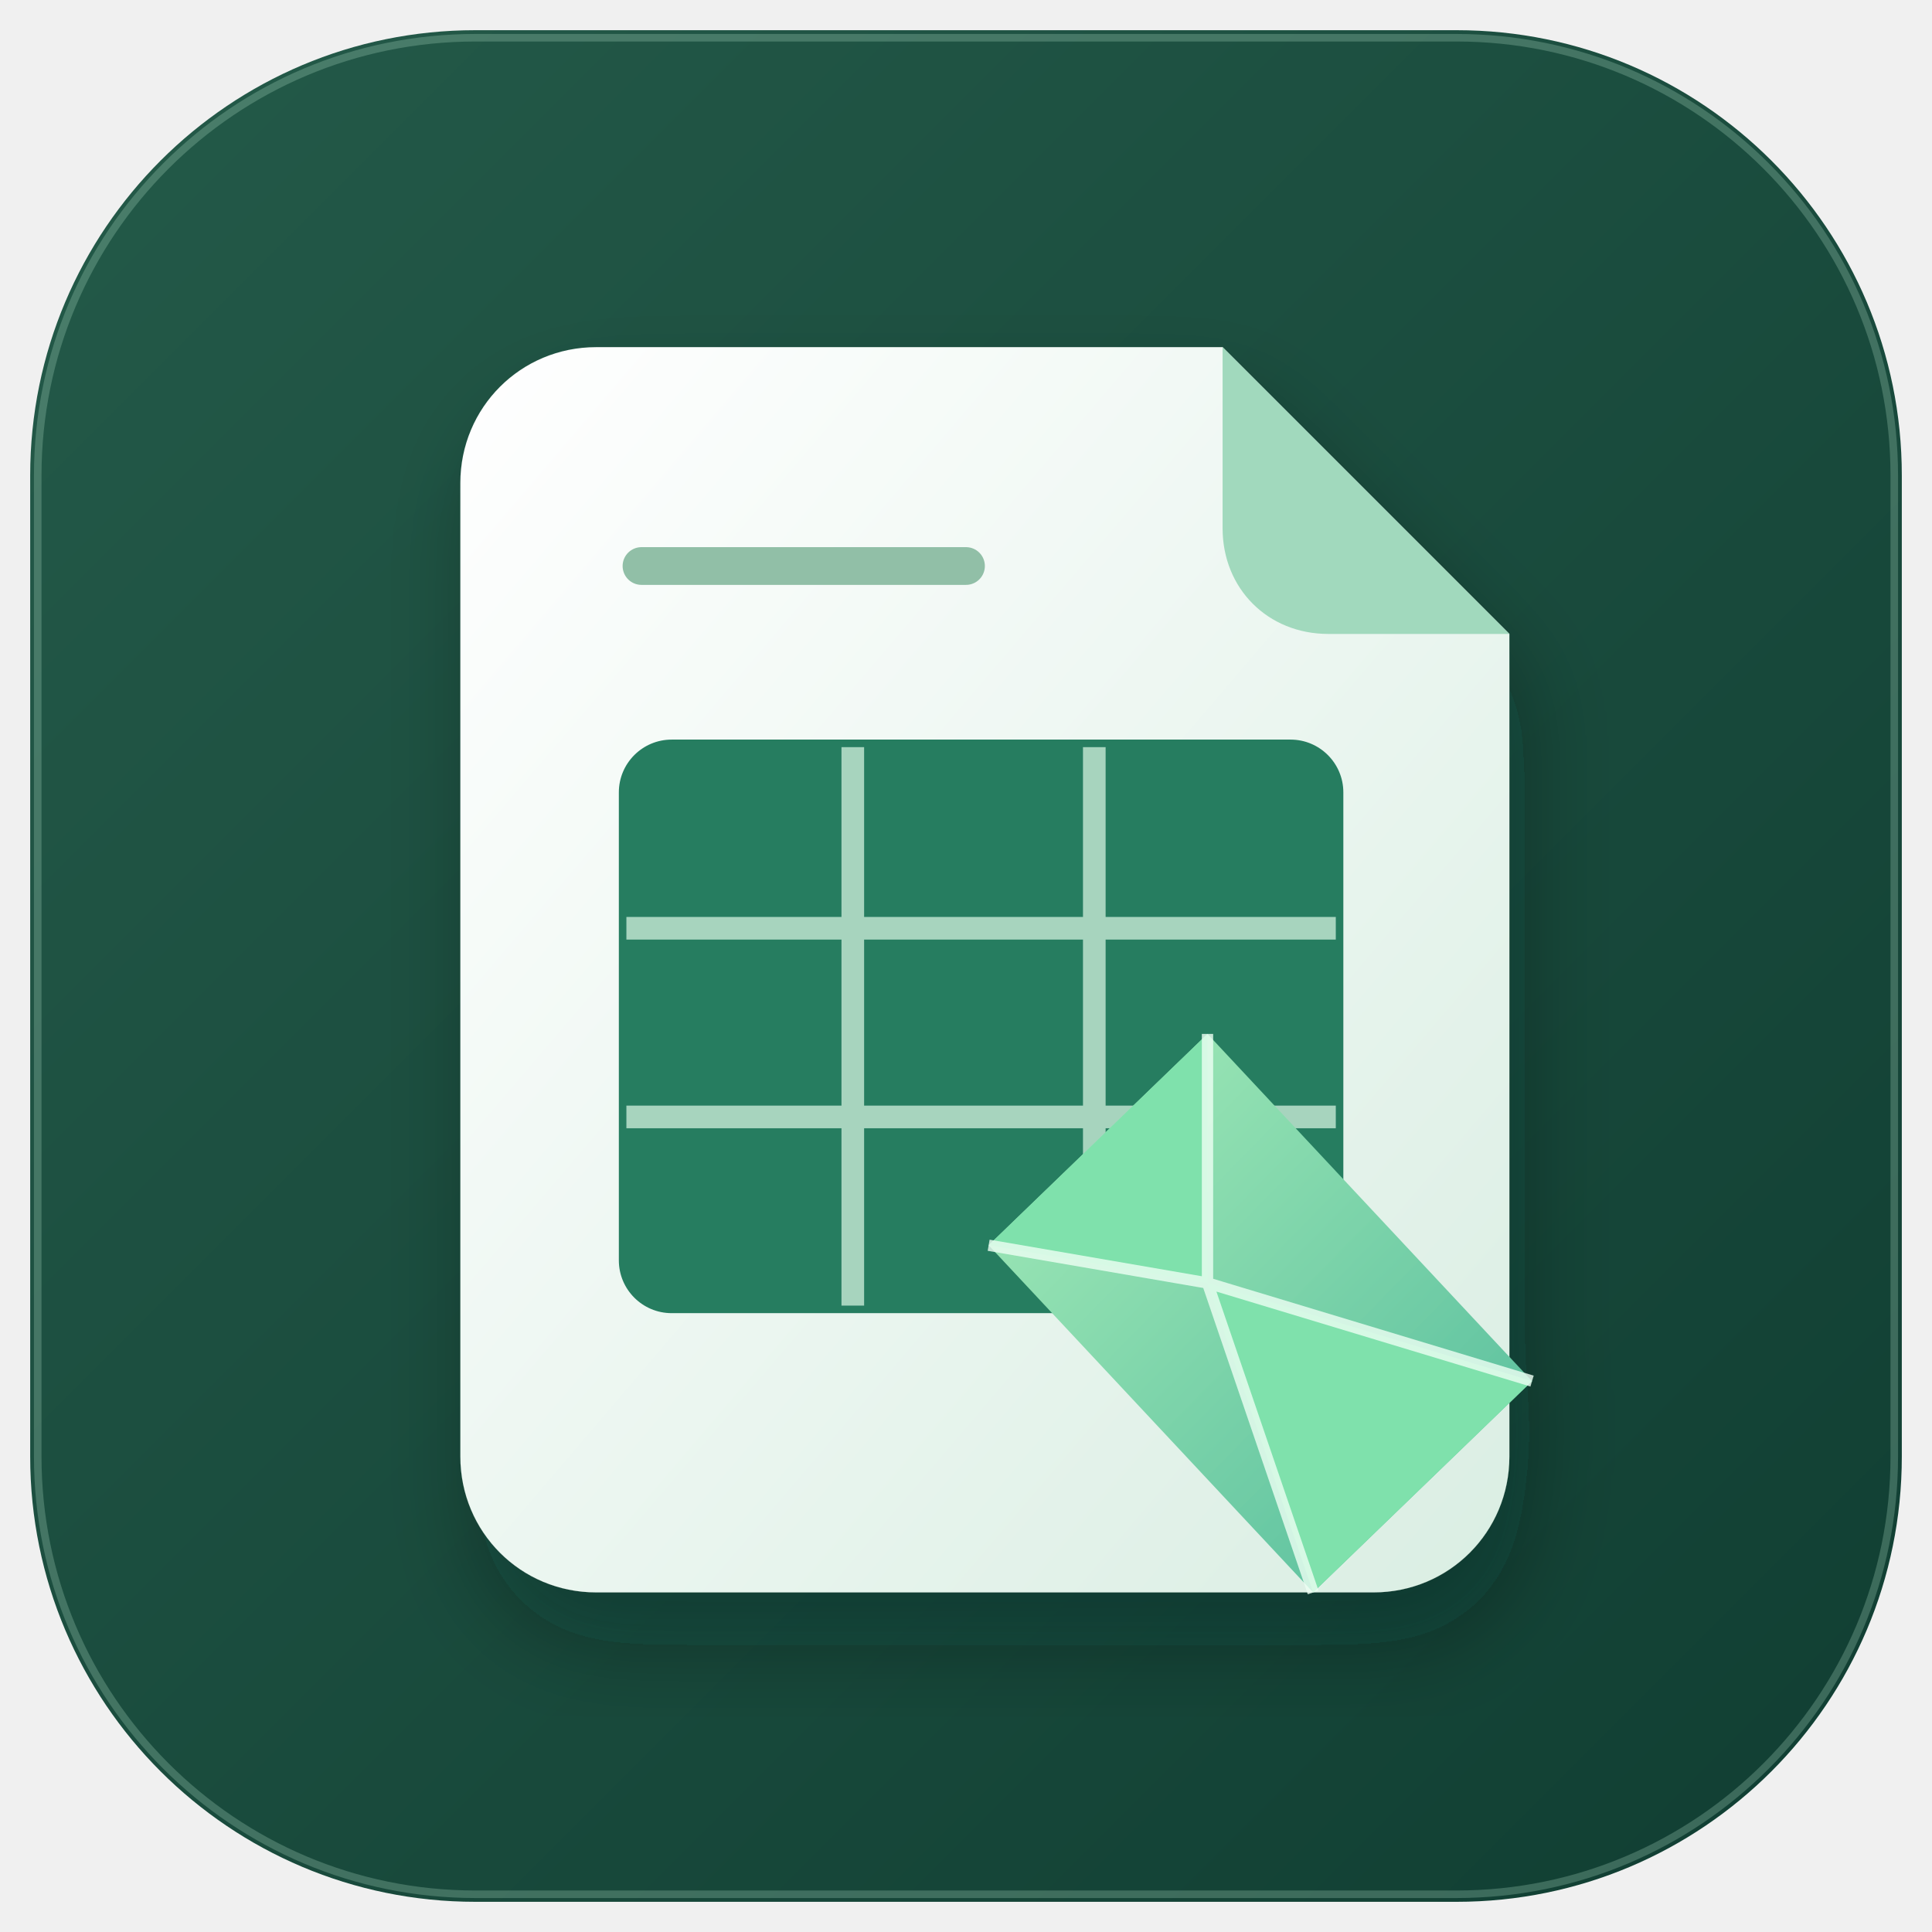
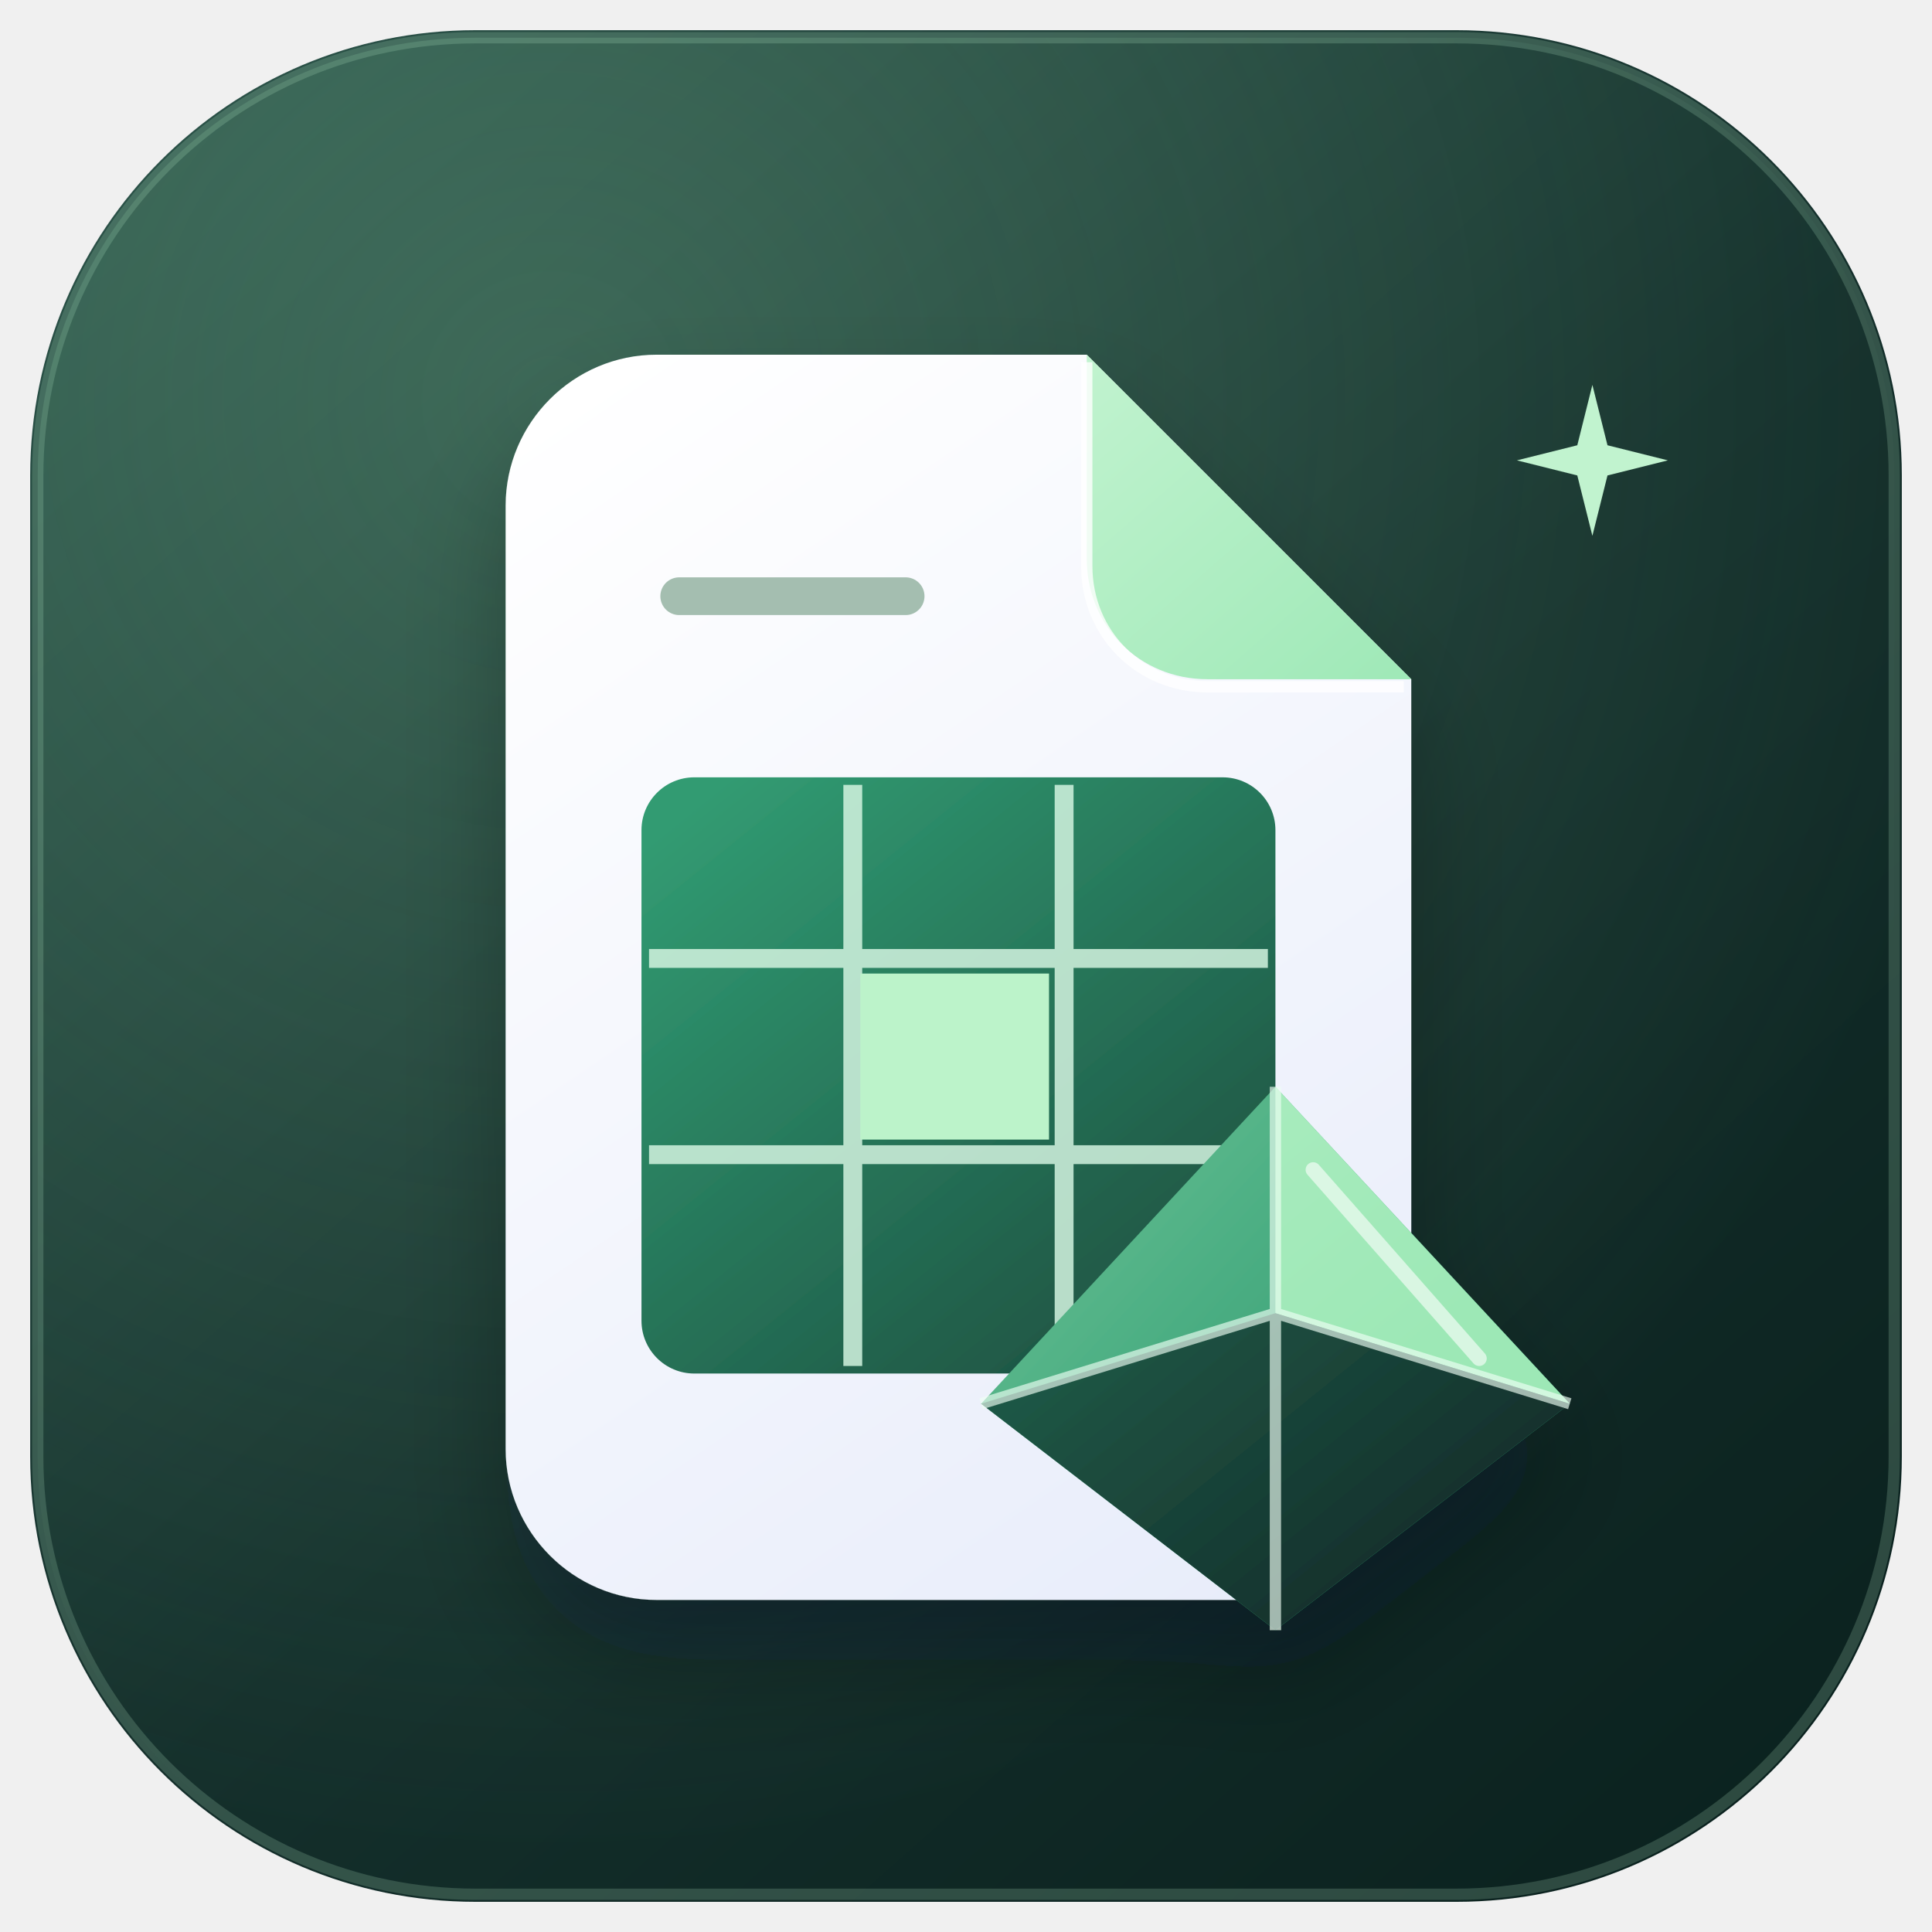
<svg xmlns="http://www.w3.org/2000/svg" width="256" height="256" viewBox="0 0 256 256" role="img" aria-label="Prisma Sheets">
  <defs>
-     <linearGradient id="tile" x2="1" y2="1">
-       <stop stop-color="#245a49" />
-       <stop offset="1" stop-color="#103e32" />
+     <linearGradient id="tile" x1="25" y1="17" x2="228" y2="246" gradientUnits="userSpaceOnUse">
+       <stop stop-color="#2a5147" />
+       <stop offset=".53" stop-color="#142f2b" />
+       <stop offset="1" stop-color="#0b221f" />
    </linearGradient>
-     <linearGradient id="paper" x2="1" y2="1">
+     <linearGradient id="paper" x1="76" y1="51" x2="184" y2="210" gradientUnits="userSpaceOnUse">
      <stop stop-color="#fff" />
-       <stop offset="1" stop-color="#daeee3" />
+       <stop offset="1" stop-color="#e7ecfa" />
    </linearGradient>
-     <linearGradient id="facet" x2="1" y2="1">
-       <stop stop-color="#a7edb9" />
-       <stop offset="1" stop-color="#51ba9b" />
+     <linearGradient id="fold" x1="143" y1="48" x2="185" y2="96" gradientUnits="userSpaceOnUse">
+       <stop stop-color="#c1f3cf" />
+       <stop offset="1" stop-color="#9de8b6" />
    </linearGradient>
-     <filter id="shadow">
-       <feDropShadow dy="7" stdDeviation="6" flood-color="#08291f" flood-opacity=".3" />
+     <linearGradient id="accent" x1="80" y1="95" x2="188" y2="195" gradientUnits="userSpaceOnUse">
+       <stop stop-color="#9de8b6" />
+       <stop offset="1" stop-color="#319b72" />
+     </linearGradient>
+     <linearGradient id="light" x1="105" y1="75" x2="189" y2="178" gradientUnits="userSpaceOnUse">
+       <stop stop-color="#c1f3cf" />
+       <stop offset="1" stop-color="#9de8b6" />
+     </linearGradient>
+     <linearGradient id="deep" x1="104" y1="97" x2="191" y2="205" gradientUnits="userSpaceOnUse">
+       <stop stop-color="#319b72" />
+       <stop offset="1" stop-color="#142f2b" />
+     </linearGradient>
+     <radialGradient id="glow" cx="73" cy="53" r="193" gradientUnits="userSpaceOnUse">
+       <stop stop-color="#9de8b6" stop-opacity=".22" />
+       <stop offset="1" stop-color="#9de8b6" stop-opacity="0" />
+     </radialGradient>
+     <filter id="shadow" x="-35%" y="-25%" width="180%" height="170%">
+       <feDropShadow dx="0" dy="8" stdDeviation="7" flood-color="#060b20" flood-opacity=".28" />
    </filter>
  </defs>
  <rect x="4" y="4" width="248" height="248" rx="59" fill="url(#tile)" />
-   <rect x="5" y="5" width="246" height="246" rx="58" fill="none" stroke="#bdebd0" stroke-opacity=".25" />
+   <rect x="5" y="5" width="246" height="246" rx="58" fill="url(#glow)" stroke="#c1f3cf" stroke-opacity=".19" stroke-width="1.5" />
  <g filter="url(#shadow)">
-     <path d="M79 46h83l38 38v109c0 10-8 18-18 18H79c-10 0-18-8-18-18V64c0-10 8-18 18-18Z" fill="url(#paper)" />
-     <path d="M162 46v24c0 8 6 14 14 14h24Z" fill="#a1d9bd" />
-     <rect x="82" y="98" width="96" height="76" rx="7" fill="#267d61" />
-     <path d="M83 123h94M83 148h94M113 99v74M145 99v74" stroke="#c6ead6" stroke-width="3" stroke-opacity=".8" />
-     <path d="m160 137 43 46-29 28-43-46Z" fill="url(#facet)" />
-     <path d="m160 137 0 33 43 13-29 28-14-41-29-5Z" fill="#7fe1ac" />
-     <path d="m160 137 0 33 43 13M131 165l29 5 14 41" fill="none" stroke="#edfff3" stroke-width="1.5" stroke-opacity=".8" />
+     <path d="M87 47h57l43 43v102c0 11-9 20-20 20H87c-11 0-20-9-20-20V67c0-11 9-20 20-20Z" fill="url(#paper)" />
+     <path d="m144 47 43 43h-27c-9 0-16-7-16-16Z" fill="url(#fold)" />
+     <path d="M144 48v27c0 9 7 16 16 16h26" fill="none" stroke="#fff" stroke-width="1.5" stroke-opacity=".8" />
+     <path d="M90 79h30" stroke="#a4beb0" stroke-width="5" stroke-linecap="round" />
+     <rect x="85" y="103" width="84" height="79" rx="7" fill="url(#deep)" />
+     <path d="M86 127h82M86 153h82M113 104v77M141 104v77" stroke="#d2f3df" stroke-width="2.5" stroke-opacity=".85" />
+     <path d="M114 129h25v22h-25Z" fill="#bcf3ca" />
+     <path d="m169 144 39 42-39 30-39-30Z" fill="url(#accent)" />
+     <path d="m169 144 39 42-39-12Z" fill="url(#light)" />
+     <path d="m130 186 39-12 39 12-39 30Z" fill="url(#deep)" />
+     <path d="m169 144 0 30 39 12M130 186l39-12v42" fill="none" stroke="#effff4" stroke-opacity=".65" stroke-width="1.5" />
+     <path d="m174 155 22 25" stroke="#fff" stroke-opacity=".6" stroke-width="2" stroke-linecap="round" />
  </g>
-   <path d="M85 75h43" stroke="#91bfa7" stroke-width="5" stroke-linecap="round" />
+   <path d="m211 51 2 8 8 2-8 2-2 8-2-8-8-2 8-2Z" fill="#c1f3cf" />
</svg>
